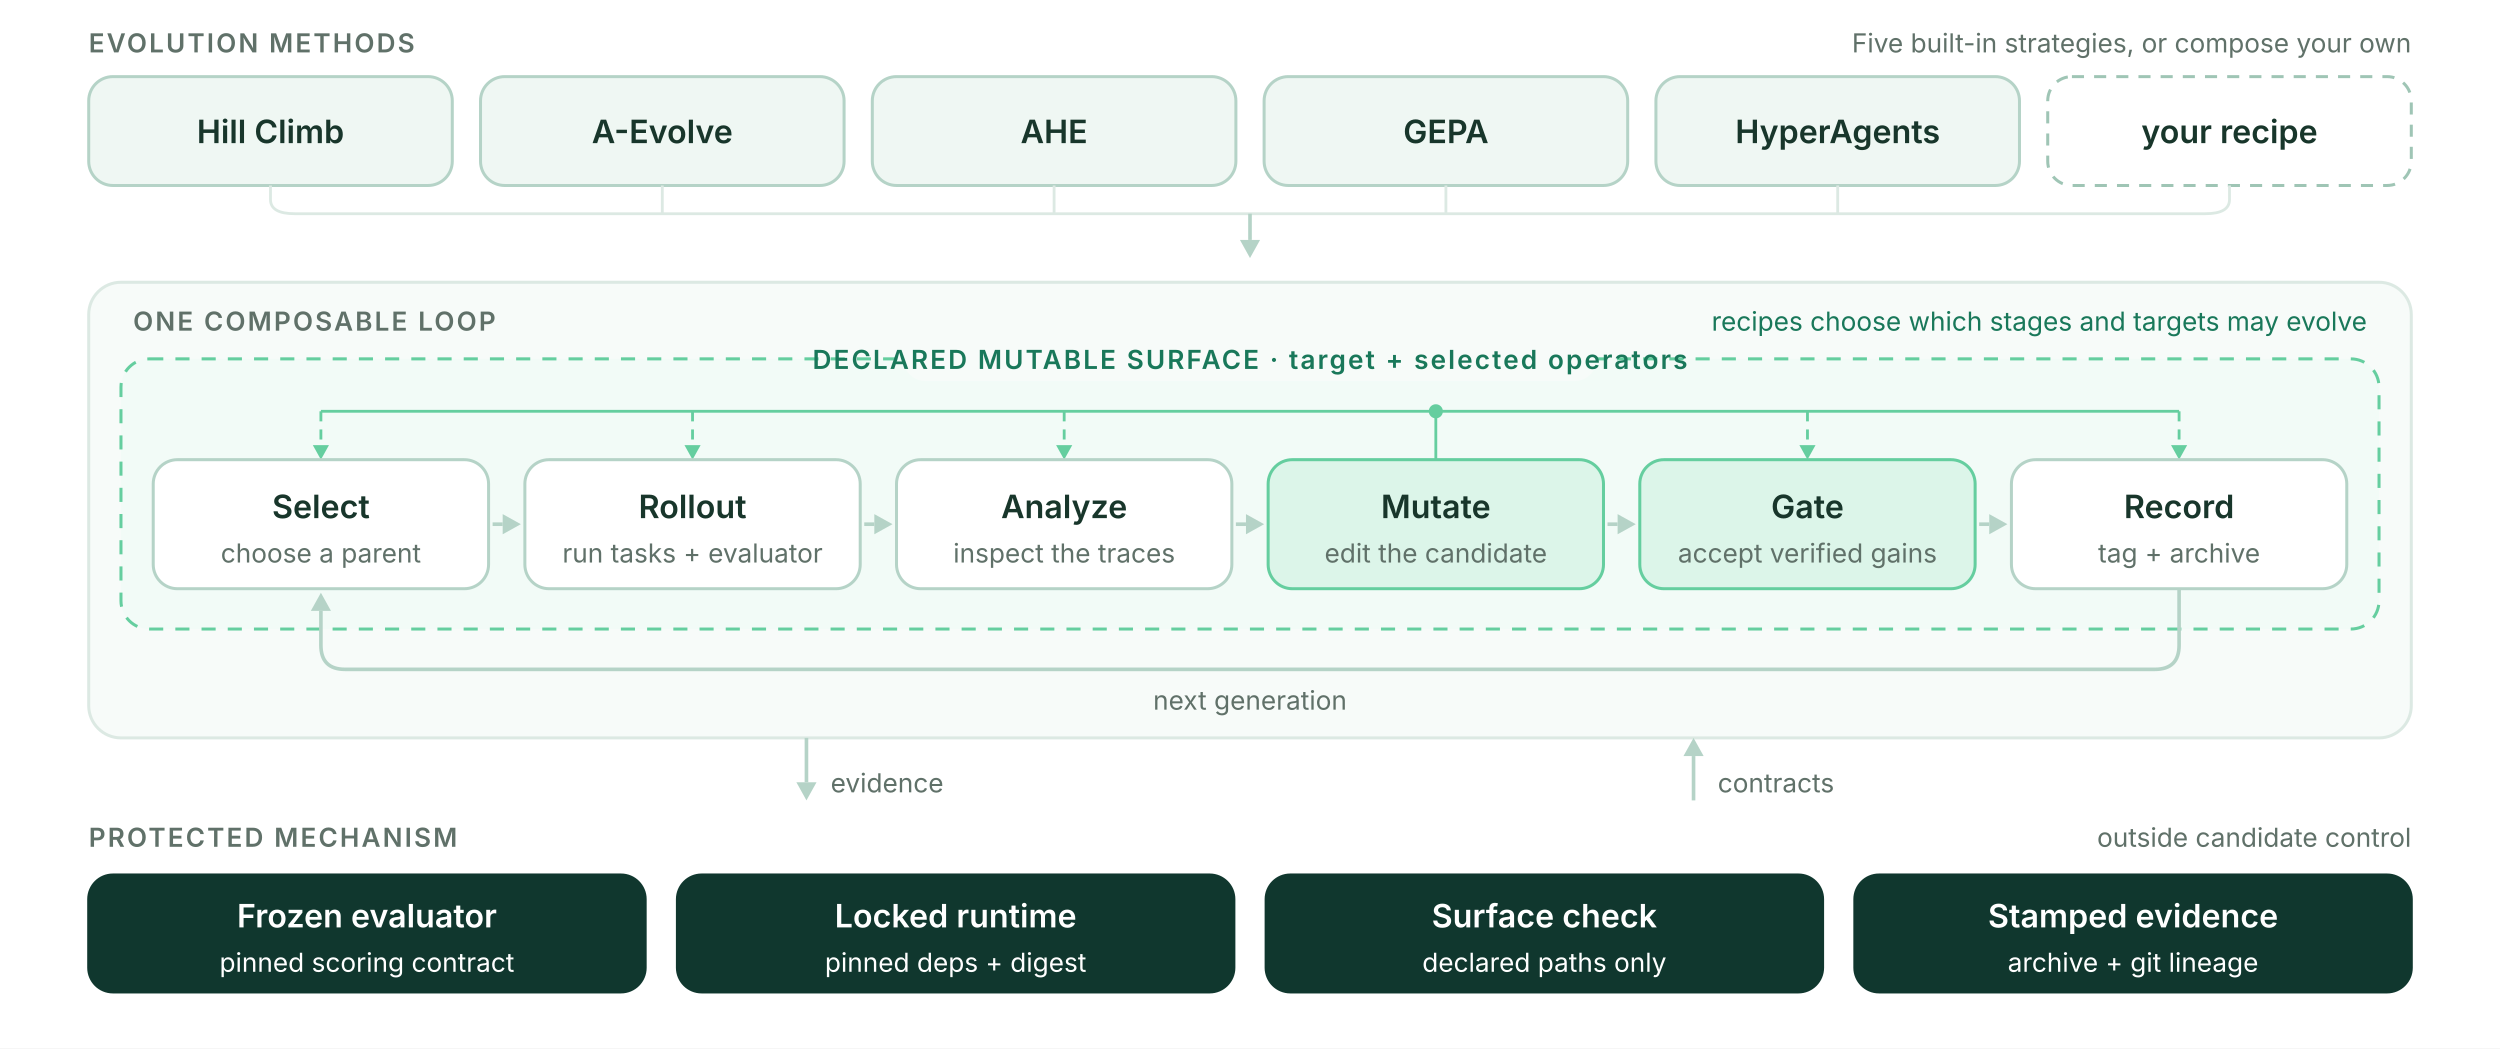
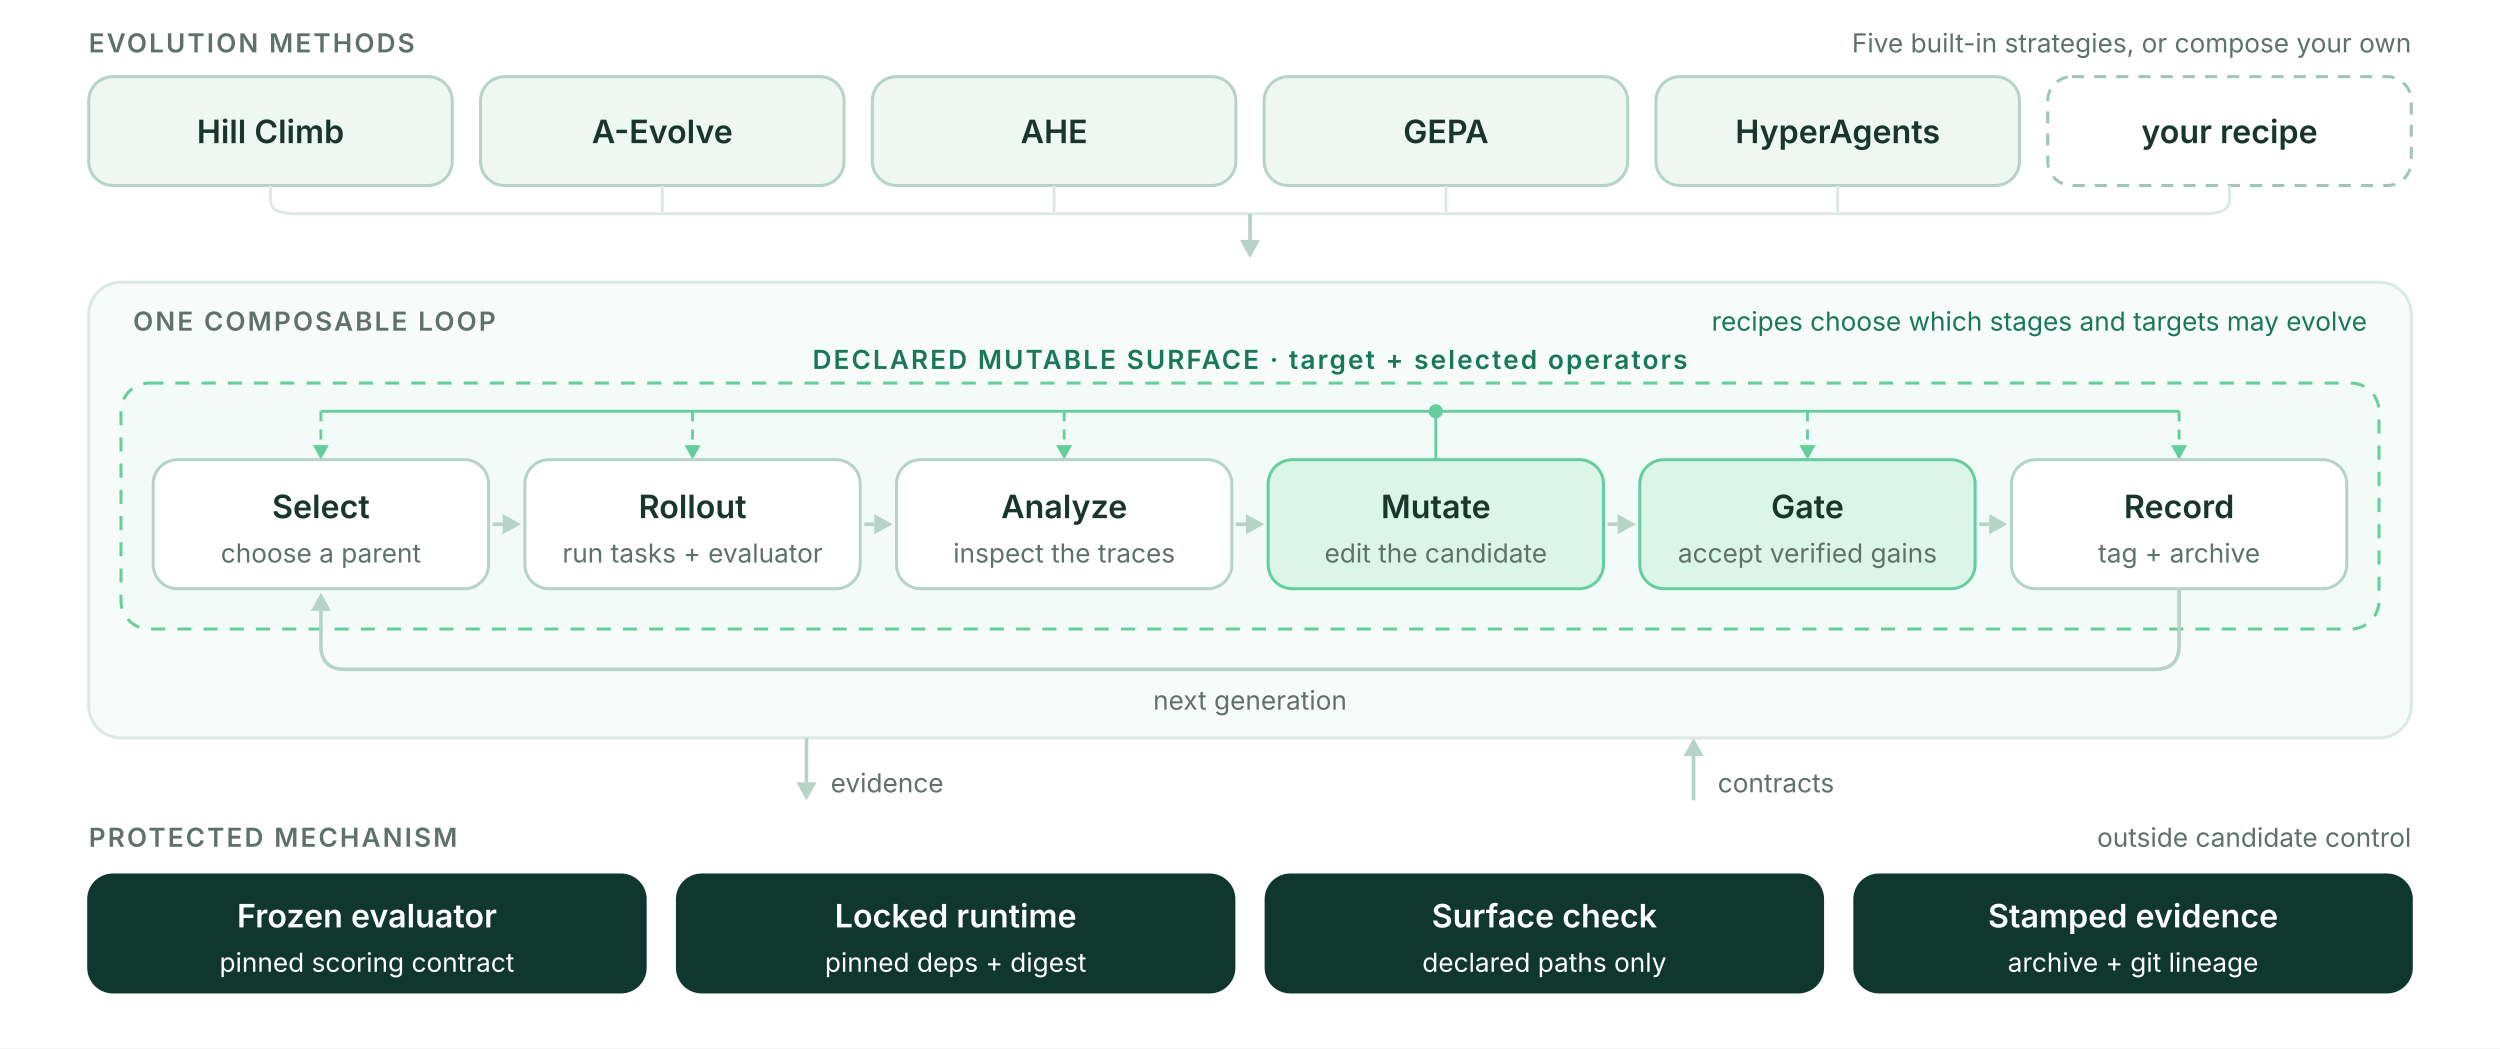
<svg xmlns="http://www.w3.org/2000/svg" width="1240" height="520" viewBox="0 0 1240 520" role="img" aria-labelledby="title description">
  <style>
    text { font-family: "Noto Sans SC", -apple-system, BlinkMacSystemFont, "Segoe UI", sans-serif; fill: #18362b; }
    .t { font-size: 16px; font-weight: 600; }
    .s { font-size: 13px; fill: #607169; }
    .t-guard { font-size: 16px; font-weight: 600; fill: #ffffff; }
    .s-guard { font-size: 13px; fill: #ffffff; }
    .cap { font-size: 13px; fill: #607169; }
    .cap-accent { font-size: 13px; fill: #19785a; }
    .lbl { font-size: 13px; font-weight: 600; letter-spacing: 0.08em; fill: #607169; }
    .lbl-accent { font-size: 13px; font-weight: 600; letter-spacing: 0.08em; fill: #19785a; }
    .canvas { fill: #ffffff; }
    .knock { fill: #f7fbf9; }
    .band { fill: #f7fbf9; stroke: #dce9e3; stroke-width: 1.5; }
    .chip { fill: #eff7f3; stroke: #b5d3c7; stroke-width: 1.5; }
    .open { fill: #ffffff; stroke: #9fc5b5; stroke-width: 1.5; stroke-dasharray: 6 5; }
    .stage { fill: #ffffff; stroke: #b5d3c7; stroke-width: 1.5; }
    .accent { fill: #dcf5e9; stroke: #65ce9f; stroke-width: 1.5; }
    .guard { fill: #10372e; stroke: #10372e; stroke-width: 1.5; }
    .mutable { fill: #f2fbf7; stroke: #65ce9f; stroke-width: 1.5; stroke-dasharray: 7 6; }
    .flow { fill: none; stroke: #b5d3c7; stroke-width: 1.8; }
    .soft { fill: none; stroke: #dce9e3; stroke-width: 1.4; }
    .flow-accent { fill: none; stroke: #65ce9f; stroke-width: 1.4; }
    .tick-accent { fill: none; stroke: #65ce9f; stroke-width: 1.4; stroke-dasharray: 5 4; }
    .arrow-fill { fill: #b5d3c7; }
    .arrow-accent { fill: #65ce9f; }
    .dot-accent { fill: #65ce9f; stroke: none; }
  </style>
  <rect x="0" y="0" width="1240" height="520" rx="0" class="canvas" />
  <text x="44" y="26" class="lbl">EVOLUTION METHODS</text>
  <text x="1196" y="26" text-anchor="end" class="cap">Five built-in strategies, or compose your own</text>
  <rect x="44" y="38" width="180.333" height="54" rx="12" class="chip" />
  <text x="134.167" y="71" text-anchor="middle" class="t">Hill Climb</text>
  <rect x="238.333" y="38" width="180.333" height="54" rx="12" class="chip" />
  <text x="328.5" y="71" text-anchor="middle" class="t">A-Evolve</text>
  <rect x="432.667" y="38" width="180.333" height="54" rx="12" class="chip" />
  <text x="522.833" y="71" text-anchor="middle" class="t">AHE</text>
  <rect x="627" y="38" width="180.333" height="54" rx="12" class="chip" />
  <text x="717.167" y="71" text-anchor="middle" class="t">GEPA</text>
  <rect x="821.333" y="38" width="180.333" height="54" rx="12" class="chip" />
  <text x="911.5" y="71" text-anchor="middle" class="t">HyperAgents</text>
  <rect x="1015.67" y="38" width="180.333" height="54" rx="12" class="open" />
  <text x="1105.83" y="71" text-anchor="middle" class="t">your recipe</text>
  <path d="M 134.167 92 L 134.167 99 Q 134.167 106 146.167 106 L 1093.83 106 Q 1105.83 106 1105.83 99 L 1105.83 92" class="soft" />
  <line x1="328.5" y1="92" x2="328.5" y2="106" class="soft" />
  <line x1="522.833" y1="92" x2="522.833" y2="106" class="soft" />
  <line x1="717.167" y1="92" x2="717.167" y2="106" class="soft" />
  <line x1="911.5" y1="92" x2="911.5" y2="106" class="soft" />
  <line x1="620" y1="106" x2="620" y2="119" class="flow" />
  <polygon points="620.0,128 615.0,119.0 625.0,119.0" class="arrow-fill" />
  <rect x="44" y="140" width="1152" height="226" rx="16" class="band" />
  <text x="66" y="164" class="lbl">ONE COMPOSABLE LOOP</text>
  <text x="1174" y="164" text-anchor="end" class="cap-accent">recipes choose which stages and targets may evolve</text>
-   <rect x="60" y="178" width="1120" height="134" rx="14" class="mutable" />
-   <rect x="448" y="167" width="344" height="22" rx="11" class="knock" />
+   <rect x="60" y="190" width="1120" height="122" rx="14" class="mutable" />
+   <rect x="448" y="169" width="344" height="20" rx="10" class="knock" />
  <text x="620" y="183" text-anchor="middle" class="lbl-accent">DECLARED MUTABLE SURFACE · target + selected operators</text>
  <line x1="159.167" y1="204" x2="1080.83" y2="204" class="flow-accent" />
  <line x1="712.167" y1="204" x2="712.167" y2="228" class="flow-accent" />
  <circle cx="712.167" cy="204" r="3.5" class="dot-accent" />
  <line x1="159.167" y1="204" x2="159.167" y2="221" class="tick-accent" />
  <polygon points="159.167,228 155.167,220.8 163.167,220.8" class="arrow-accent" />
  <line x1="343.5" y1="204" x2="343.5" y2="221" class="tick-accent" />
  <polygon points="343.5,228 339.5,220.8 347.5,220.8" class="arrow-accent" />
  <line x1="527.833" y1="204" x2="527.833" y2="221" class="tick-accent" />
  <polygon points="527.833,228 523.833,220.8 531.833,220.8" class="arrow-accent" />
  <line x1="896.5" y1="204" x2="896.5" y2="221" class="tick-accent" />
  <polygon points="896.5,228 892.5,220.8 900.5,220.8" class="arrow-accent" />
  <line x1="1080.83" y1="204" x2="1080.83" y2="221" class="tick-accent" />
  <polygon points="1080.833,228 1076.833,220.8 1084.833,220.8" class="arrow-accent" />
  <rect x="76" y="228" width="166.333" height="64" rx="12" class="stage" />
  <text x="159.167" y="257" text-anchor="middle" class="t">Select</text>
  <text x="159.167" y="279" text-anchor="middle" class="s">choose a parent</text>
  <rect x="260.333" y="228" width="166.333" height="64" rx="12" class="stage" />
  <text x="343.5" y="257" text-anchor="middle" class="t">Rollout</text>
  <text x="343.5" y="279" text-anchor="middle" class="s">run tasks + evaluator</text>
  <rect x="444.667" y="228" width="166.333" height="64" rx="12" class="stage" />
  <text x="527.833" y="257" text-anchor="middle" class="t">Analyze</text>
  <text x="527.833" y="279" text-anchor="middle" class="s">inspect the traces</text>
  <rect x="629" y="228" width="166.333" height="64" rx="12" class="accent" />
  <text x="712.167" y="257" text-anchor="middle" class="t">Mutate</text>
  <text x="712.167" y="279" text-anchor="middle" class="s">edit the candidate</text>
  <rect x="813.333" y="228" width="166.333" height="64" rx="12" class="accent" />
  <text x="896.5" y="257" text-anchor="middle" class="t">Gate</text>
  <text x="896.5" y="279" text-anchor="middle" class="s">accept verified gains</text>
  <rect x="997.667" y="228" width="166.333" height="64" rx="12" class="stage" />
  <text x="1080.83" y="257" text-anchor="middle" class="t">Record</text>
  <text x="1080.83" y="279" text-anchor="middle" class="s">tag + archive</text>
  <line x1="244.333" y1="260" x2="249.333" y2="260" class="flow" />
  <polygon points="258.333,260 249.333,255.0 249.333,265.0" class="arrow-fill" />
  <line x1="428.667" y1="260" x2="433.667" y2="260" class="flow" />
  <polygon points="442.667,260 433.667,255.0 433.667,265.0" class="arrow-fill" />
  <line x1="613" y1="260" x2="618" y2="260" class="flow" />
  <polygon points="627.0,260 618.0,255.0 618.0,265.0" class="arrow-fill" />
  <line x1="797.333" y1="260" x2="802.333" y2="260" class="flow" />
  <polygon points="811.333,260 802.333,255.0 802.333,265.0" class="arrow-fill" />
  <line x1="981.667" y1="260" x2="986.667" y2="260" class="flow" />
  <polygon points="995.667,260 986.667,255.0 986.667,265.0" class="arrow-fill" />
  <path d="M 1080.83 292 L 1080.83 320 Q 1080.83 332 1068.83 332 L 171.167 332 Q 159.167 332 159.167 320 L 159.167 303" class="flow" />
  <polygon points="159.167,294 154.167,303.0 164.167,303.0" class="arrow-fill" />
  <text x="620" y="352" text-anchor="middle" class="cap">next generation</text>
  <line x1="400" y1="366" x2="400" y2="388" class="flow" />
  <polygon points="400,397 395.0,388.0 405.0,388.0" class="arrow-fill" />
  <text x="412" y="393" class="cap">evidence</text>
  <line x1="840" y1="397" x2="840" y2="375" class="flow" />
  <polygon points="840,366 835.0,375.0 845.0,375.0" class="arrow-fill" />
  <text x="852" y="393" class="cap">contracts</text>
  <text x="44" y="420" class="lbl">PROTECTED MECHANISM</text>
  <text x="1196" y="420" text-anchor="end" class="cap">outside candidate control</text>
  <rect x="44" y="434" width="276" height="58" rx="12" class="guard" />
  <text x="182" y="460" text-anchor="middle" class="t-guard">Frozen evaluator</text>
  <text x="182" y="482" text-anchor="middle" class="s-guard">pinned scoring contract</text>
  <rect x="336" y="434" width="276" height="58" rx="12" class="guard" />
  <text x="474" y="460" text-anchor="middle" class="t-guard">Locked runtime</text>
  <text x="474" y="482" text-anchor="middle" class="s-guard">pinned deps + digest</text>
  <rect x="628" y="434" width="276" height="58" rx="12" class="guard" />
  <text x="766" y="460" text-anchor="middle" class="t-guard">Surface check</text>
  <text x="766" y="482" text-anchor="middle" class="s-guard">declared paths only</text>
  <rect x="920" y="434" width="276" height="58" rx="12" class="guard" />
  <text x="1058" y="460" text-anchor="middle" class="t-guard">Stamped evidence</text>
  <text x="1058" y="482" text-anchor="middle" class="s-guard">archive + git lineage</text>
</svg>
